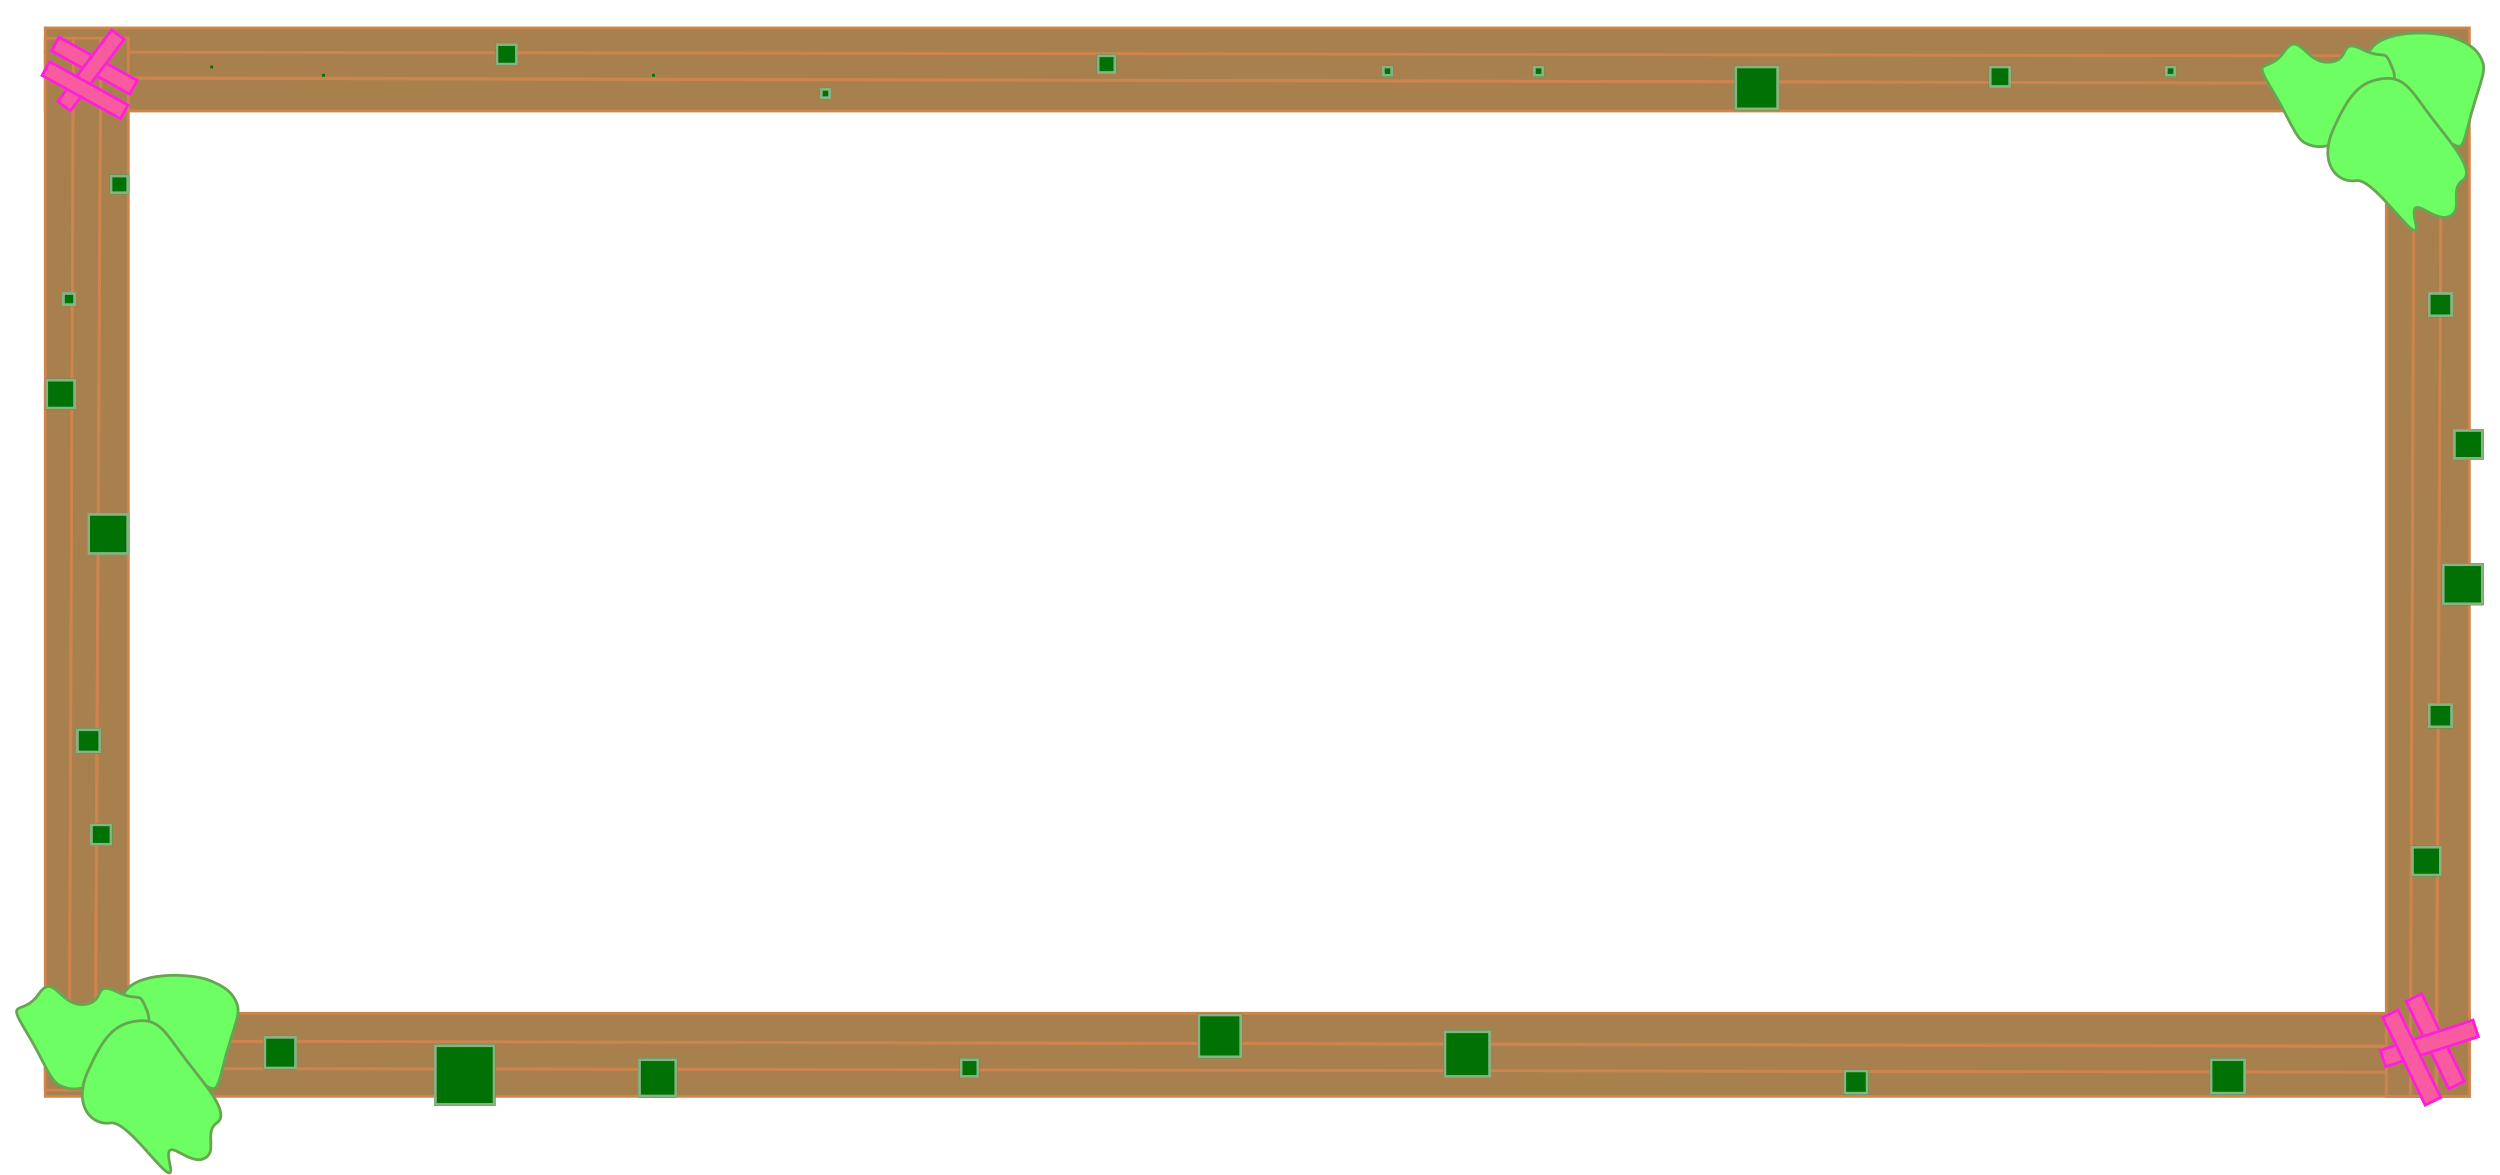
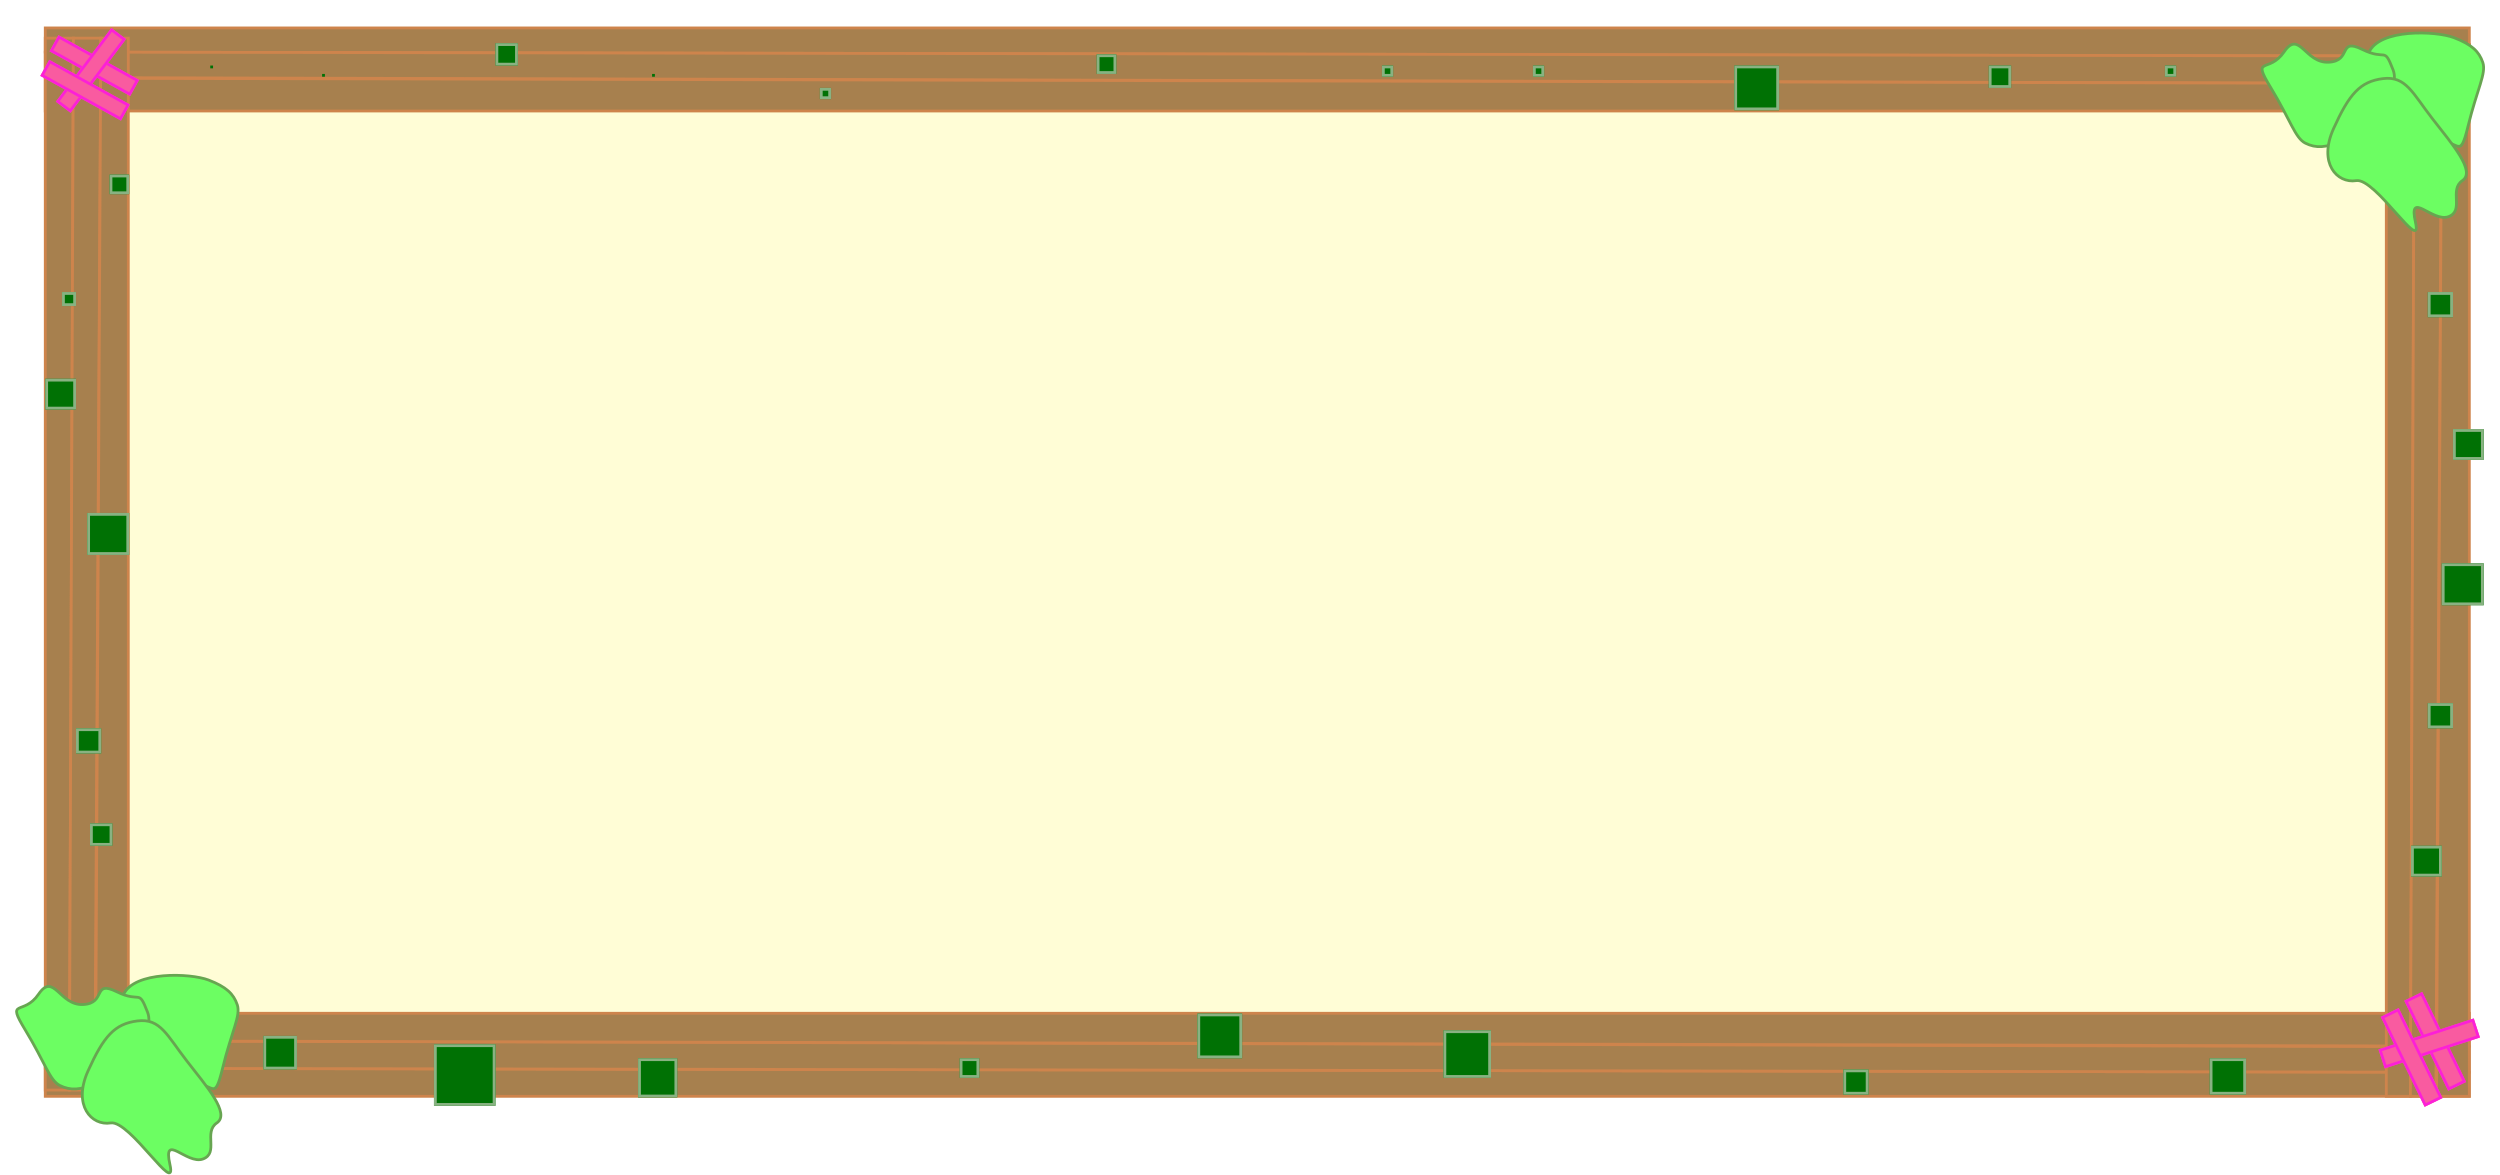
<svg xmlns="http://www.w3.org/2000/svg" width="894" height="420" viewBox="0 0 894 420">
  <defs>
    <clipPath id="clip-やきそば枠">
      <rect width="894" height="420" />
    </clipPath>
  </defs>
+   <rect x="30" y="30" width="850" height="350" fill="#fffdd6" />
  <g id="やきそば枠" clip-path="url(#clip-やきそば枠)">
    <g id="グループ_247" data-name="グループ 247" transform="translate(-943.815 -1423.562)">
      <g id="グループ_237" data-name="グループ 237" transform="translate(2816.031 -162.438) rotate(90)">
        <path id="パス_20" data-name="パス 20" d="M1625,5304.182v866.849h8.622l1.437-866.849Z" transform="translate(-29 -4315)" fill="#a7804e" stroke="#ce844c" stroke-width="1" />
        <path id="パス_21" data-name="パス 21" d="M1635.059,5304.182l-1.437,866.849h9.1l2.156-866.849Z" transform="translate(-29 -4315)" fill="#a7804e" stroke="#ce844c" stroke-width="1" />
        <path id="パス_22" data-name="パス 22" d="M1644.878,5304.182l-1.916,866.849H1654.7V5304.182Z" transform="translate(-29 -4315)" fill="#a7804e" stroke="#ce844c" stroke-width="1" />
      </g>
      <g id="グループ_238" data-name="グループ 238" transform="translate(-29.182 3411.617) rotate(-90)">
        <path id="パス_20-2" data-name="パス 20" d="M1625,5304.182V6171.03h8.622l1.437-866.848Z" transform="translate(-29 -4315)" fill="#a7804e" stroke="#ce844c" stroke-width="1" />
        <path id="パス_21-2" data-name="パス 21" d="M1635.059,5304.182l-1.437,866.848h9.1l2.156-866.848Z" transform="translate(-29 -4315)" fill="#a7804e" stroke="#ce844c" stroke-width="1" />
        <path id="パス_22-2" data-name="パス 22" d="M1644.878,5304.182l-1.916,866.848H1654.7V5304.182Z" transform="translate(-29 -4315)" fill="#a7804e" stroke="#ce844c" stroke-width="1" />
      </g>
      <g id="グループ_239" data-name="グループ 239" transform="translate(201.15 450.261)">
        <path id="パス_20-3" data-name="パス 20" d="M1625,5304.182v376.174h8.622l1.437-376.174Z" transform="translate(-29 -4315)" fill="#a7804e" stroke="#ce844c" stroke-width="1" />
        <path id="パス_21-3" data-name="パス 21" d="M1635.059,5304.182l-1.437,376.174h9.1l2.156-376.174Z" transform="translate(-29 -4315)" fill="#a7804e" stroke="#ce844c" stroke-width="1" />
        <path id="パス_22-3" data-name="パス 22" d="M1644.878,5304.182l-1.916,376.174H1654.7V5304.182Z" transform="translate(-29 -4315)" fill="#a7804e" stroke="#ce844c" stroke-width="1" />
      </g>
      <g id="グループ_240" data-name="グループ 240" transform="translate(-636 448.011)">
        <path id="パス_20-4" data-name="パス 20" d="M1625,5304.182v376.174h8.622l1.437-376.174Z" transform="translate(-29 -4315)" fill="#a7804e" stroke="#ce844c" stroke-width="1" />
        <path id="パス_21-4" data-name="パス 21" d="M1635.059,5304.182l-1.437,376.174h9.1l2.156-376.174Z" transform="translate(-29 -4315)" fill="#a7804e" stroke="#ce844c" stroke-width="1" />
        <path id="パス_22-4" data-name="パス 22" d="M1644.878,5304.182l-1.916,376.174H1654.7V5304.182Z" transform="translate(-29 -4315)" fill="#a7804e" stroke="#ce844c" stroke-width="1" />
      </g>
      <g id="グループ_246" data-name="グループ 246">
        <g id="グループ_241" data-name="グループ 241" transform="translate(-3.208 -3.007)">
          <g id="長方形_87" data-name="長方形 87" transform="translate(967.925 1439.146) rotate(29)" fill="#f95ba0" stroke="#fc20d7" stroke-width="1">
            <rect width="32.993" height="6.599" stroke="none" />
            <rect x="0.5" y="0.5" width="31.993" height="5.599" fill="none" />
          </g>
          <g id="長方形_88" data-name="長方形 88" transform="matrix(-0.602, 0.799, -0.799, -0.602, 992.108, 1440.54)" fill="#f95ba0" stroke="#fc20d7" stroke-width="1">
            <rect width="32.993" height="6.599" stroke="none" />
            <rect x="0.5" y="0.5" width="31.993" height="5.599" fill="none" />
          </g>
          <g id="長方形_89" data-name="長方形 89" transform="translate(964.625 1447.945) rotate(29)" fill="#f95ba0" stroke="#fc20d7" stroke-width="1">
            <rect width="32.993" height="6.599" stroke="none" />
            <rect x="0.5" y="0.5" width="31.993" height="5.599" fill="none" />
          </g>
        </g>
        <g id="グループ_242" data-name="グループ 242" transform="matrix(0.819, 0.574, -0.574, 0.819, 1843.026, 43.517)">
          <g id="長方形_87-2" data-name="長方形 87" transform="translate(968.48 1439.367) rotate(29)" fill="#f95ba0" stroke="#fc20d7" stroke-width="1">
            <rect width="35.813" height="7.163" stroke="none" />
            <rect x="0.5" y="0.5" width="34.813" height="6.163" fill="none" />
          </g>
          <g id="長方形_88-2" data-name="長方形 88" transform="matrix(-0.602, 0.799, -0.799, -0.602, 994.73, 1440.879)" fill="#f95ba0" stroke="#fc20d7" stroke-width="1">
            <rect width="35.813" height="7.163" stroke="none" />
            <rect x="0.5" y="0.5" width="34.813" height="6.163" fill="none" />
          </g>
          <g id="長方形_89-2" data-name="長方形 89" transform="translate(964.899 1448.917) rotate(29)" fill="#f95ba0" stroke="#fc20d7" stroke-width="1">
            <rect width="35.813" height="7.163" stroke="none" />
            <rect x="0.5" y="0.5" width="34.813" height="6.163" fill="none" />
          </g>
        </g>
        <g id="グループ_243" data-name="グループ 243">
          <path id="パス_38" data-name="パス 38" d="M1822.583,5770.237c-3.173-9.28-6.407-4.371-2.635-12.933s24.01-7.724,30.416-5.269,8.981,4.97,10.3,8.861-2.036,9.52-5.269,22.752-2.934,3.952-12.454,5.748-2.335-8.2-8.622-13.891S1825.757,5779.518,1822.583,5770.237Z" transform="translate(-29 -4315)" fill="#6cfe62" stroke="#67a551" stroke-width="1" />
          <path id="パス_39" data-name="パス 39" d="M1822.583,5770.237c-3.173-9.28-6.407-4.371-2.635-12.933s24.01-7.724,30.416-5.269,8.981,4.97,10.3,8.861-2.036,9.52-5.269,22.752-2.934,3.952-12.454,5.748-2.335-8.2-8.622-13.891S1825.757,5779.518,1822.583,5770.237Z" transform="translate(7157.497 4232.652) rotate(135)" fill="#6cfe62" stroke="#67a551" stroke-width="1" />
          <path id="パス_40" data-name="パス 40" d="M1819.82,5792.547c-5.573,12.343,1.244,19.713,8.106,18.607s23.858,26.805,21.186,14.922,5.987.092,11.791-2.026.092-9.58,4.974-12.9-3.593-12.989-10.685-22.108-9.488-15.383-17.686-14.37S1825.393,5780.2,1819.82,5792.547Z" transform="translate(-41.521 -4323)" fill="#6cfe62" stroke="#67a551" stroke-width="1" />
        </g>
        <g id="グループ_244" data-name="グループ 244" transform="translate(-803 336.973)">
          <path id="パス_38-2" data-name="パス 38" d="M1822.583,5770.237c-3.173-9.28-6.407-4.371-2.635-12.933s24.01-7.724,30.416-5.269,8.981,4.97,10.3,8.861-2.036,9.52-5.269,22.752-2.934,3.952-12.454,5.748-2.335-8.2-8.622-13.891S1825.757,5779.518,1822.583,5770.237Z" transform="translate(-29 -4315)" fill="#6cfe62" stroke="#67a551" stroke-width="1" />
          <path id="パス_39-2" data-name="パス 39" d="M1822.583,5770.237c-3.173-9.28-6.407-4.371-2.635-12.933s24.01-7.724,30.416-5.269,8.981,4.97,10.3,8.861-2.036,9.52-5.269,22.752-2.934,3.952-12.454,5.748-2.335-8.2-8.622-13.891S1825.757,5779.518,1822.583,5770.237Z" transform="translate(7157.497 4232.652) rotate(135)" fill="#6cfe62" stroke="#67a551" stroke-width="1" />
          <path id="パス_40-2" data-name="パス 40" d="M1819.82,5792.547c-5.573,12.343,1.244,19.713,8.106,18.607s23.858,26.805,21.186,14.922,5.987.092,11.791-2.026.092-9.58,4.974-12.9-3.593-12.989-10.685-22.108-9.488-15.383-17.686-14.37S1825.393,5780.2,1819.82,5792.547Z" transform="translate(-41.521 -4323)" fill="#6cfe62" stroke="#67a551" stroke-width="1" />
        </g>
        <g id="グループ_245" data-name="グループ 245">
          <g id="長方形_90" data-name="長方形 90" transform="translate(1019 1447)" fill="#007104" stroke="#88b282" stroke-width="1">
            <rect width="1" height="1" stroke="none" />
            <rect x="0.5" y="0.5" fill="none" />
          </g>
          <g id="長方形_91" data-name="長方形 91" transform="translate(1059 1450)" fill="#007104" stroke="#88b282" stroke-width="1">
            <rect width="1" height="1" stroke="none" />
            <rect x="0.5" y="0.5" fill="none" />
          </g>
          <g id="長方形_92" data-name="長方形 92" transform="translate(1121 1439)" fill="#007104" stroke="#88b282" stroke-width="1">
            <rect width="8" height="8" stroke="none" />
            <rect x="0.5" y="0.5" width="7" height="7" fill="none" />
          </g>
          <g id="長方形_93" data-name="長方形 93" transform="translate(1177 1450)" fill="#007104" stroke="#88b282" stroke-width="1">
            <rect width="1" height="1" stroke="none" />
            <rect x="0.5" y="0.5" fill="none" />
          </g>
          <g id="長方形_94" data-name="長方形 94" transform="translate(1237 1455)" fill="#007104" stroke="#88b282" stroke-width="1">
            <rect width="4" height="4" stroke="none" />
            <rect x="0.5" y="0.5" width="3" height="3" fill="none" />
          </g>
          <g id="長方形_95" data-name="長方形 95" transform="translate(1336 1443)" fill="#007104" stroke="#88b282" stroke-width="1">
            <rect width="7" height="7" stroke="none" />
            <rect x="0.5" y="0.5" width="6" height="6" fill="none" />
          </g>
          <g id="長方形_96" data-name="長方形 96" transform="translate(1438 1447)" fill="#007104" stroke="#88b282" stroke-width="1">
            <rect width="4" height="4" stroke="none" />
            <rect x="0.5" y="0.5" width="3" height="3" fill="none" />
          </g>
          <g id="長方形_97" data-name="長方形 97" transform="translate(1492 1447)" fill="#007104" stroke="#88b282" stroke-width="1">
            <rect width="4" height="4" stroke="none" />
            <rect x="0.5" y="0.5" width="3" height="3" fill="none" />
          </g>
          <g id="長方形_98" data-name="長方形 98" transform="translate(1564 1447)" fill="#007104" stroke="#88b282" stroke-width="1">
            <rect width="16" height="16" stroke="none" />
            <rect x="0.5" y="0.5" width="15" height="15" fill="none" />
          </g>
          <g id="長方形_99" data-name="長方形 99" transform="translate(1655 1447)" fill="#007104" stroke="#88b282" stroke-width="1">
            <rect width="8" height="8" stroke="none" />
            <rect x="0.5" y="0.5" width="7" height="7" fill="none" />
          </g>
          <g id="長方形_100" data-name="長方形 100" transform="translate(1718 1447)" fill="#007104" stroke="#88b282" stroke-width="1">
            <rect width="4" height="4" stroke="none" />
            <rect x="0.5" y="0.5" width="3" height="3" fill="none" />
          </g>
          <g id="長方形_101" data-name="長方形 101" transform="translate(1812 1528)" fill="#007104" stroke="#88b282" stroke-width="1">
            <rect width="9" height="9" stroke="none" />
            <rect x="0.5" y="0.5" width="8" height="8" fill="none" />
          </g>
          <g id="長方形_102" data-name="長方形 102" transform="translate(1821 1577)" fill="#007104" stroke="#88b282" stroke-width="1">
            <rect width="11" height="11" stroke="none" />
            <rect x="0.5" y="0.5" width="10" height="10" fill="none" />
          </g>
          <g id="長方形_103" data-name="長方形 103" transform="translate(1817 1625)" fill="#007104" stroke="#88b282" stroke-width="1">
            <rect width="15" height="15" stroke="none" />
            <rect x="0.5" y="0.5" width="14" height="14" fill="none" />
          </g>
          <g id="長方形_104" data-name="長方形 104" transform="translate(1812 1675)" fill="#007104" stroke="#88b282" stroke-width="1">
            <rect width="9" height="9" stroke="none" />
            <rect x="0.5" y="0.5" width="8" height="8" fill="none" />
          </g>
          <g id="長方形_105" data-name="長方形 105" transform="translate(1806 1726)" fill="#007104" stroke="#88b282" stroke-width="1">
            <rect width="11" height="11" stroke="none" />
            <rect x="0.5" y="0.5" width="10" height="10" fill="none" />
          </g>
          <g id="長方形_106" data-name="長方形 106" transform="translate(1734 1802)" fill="#007104" stroke="#88b282" stroke-width="1">
            <rect width="13" height="13" stroke="none" />
            <rect x="0.5" y="0.5" width="12" height="12" fill="none" />
          </g>
          <g id="長方形_107" data-name="長方形 107" transform="translate(1603 1806)" fill="#007104" stroke="#88b282" stroke-width="1">
            <rect width="9" height="9" stroke="none" />
            <rect x="0.5" y="0.5" width="8" height="8" fill="none" />
          </g>
          <g id="長方形_108" data-name="長方形 108" transform="translate(1460 1792)" fill="#007104" stroke="#88b282" stroke-width="1">
            <rect width="17" height="17" stroke="none" />
            <rect x="0.5" y="0.5" width="16" height="16" fill="none" />
          </g>
          <g id="長方形_109" data-name="長方形 109" transform="translate(1372 1786)" fill="#007104" stroke="#88b282" stroke-width="1">
            <rect width="16" height="16" stroke="none" />
            <rect x="0.5" y="0.5" width="15" height="15" fill="none" />
          </g>
          <g id="長方形_110" data-name="長方形 110" transform="translate(1287 1802)" fill="#007104" stroke="#88b282" stroke-width="1">
            <rect width="7" height="7" stroke="none" />
            <rect x="0.5" y="0.5" width="6" height="6" fill="none" />
          </g>
          <g id="長方形_111" data-name="長方形 111" transform="translate(1172 1802)" fill="#007104" stroke="#88b282" stroke-width="1">
            <rect width="14" height="14" stroke="none" />
            <rect x="0.5" y="0.5" width="13" height="13" fill="none" />
          </g>
          <g id="長方形_112" data-name="長方形 112" transform="translate(1099 1797)" fill="#007104" stroke="#88b282" stroke-width="1">
            <rect width="22" height="22" stroke="none" />
            <rect x="0.5" y="0.5" width="21" height="21" fill="none" />
          </g>
          <g id="長方形_113" data-name="長方形 113" transform="translate(1038 1794)" fill="#007104" stroke="#88b282" stroke-width="1">
            <rect width="12" height="12" stroke="none" />
            <rect x="0.5" y="0.5" width="11" height="11" fill="none" />
          </g>
          <g id="長方形_114" data-name="長方形 114" transform="translate(976 1718)" fill="#007104" stroke="#88b282" stroke-width="1">
            <rect width="8" height="8" stroke="none" />
            <rect x="0.5" y="0.5" width="7" height="7" fill="none" />
          </g>
          <g id="長方形_115" data-name="長方形 115" transform="translate(971 1684)" fill="#007104" stroke="#88b282" stroke-width="1">
            <rect width="9" height="9" stroke="none" />
            <rect x="0.5" y="0.5" width="8" height="8" fill="none" />
          </g>
          <g id="長方形_116" data-name="長方形 116" transform="translate(975 1607)" fill="#007104" stroke="#88b282" stroke-width="1">
            <rect width="15" height="15" stroke="none" />
            <rect x="0.5" y="0.5" width="14" height="14" fill="none" />
          </g>
          <g id="長方形_117" data-name="長方形 117" transform="translate(960 1559)" fill="#007104" stroke="#88b282" stroke-width="1">
            <rect width="11" height="11" stroke="none" />
            <rect x="0.5" y="0.5" width="10" height="10" fill="none" />
          </g>
          <g id="長方形_118" data-name="長方形 118" transform="translate(966 1528)" fill="#007104" stroke="#88b282" stroke-width="1">
            <rect width="5" height="5" stroke="none" />
            <rect x="0.5" y="0.5" width="4" height="4" fill="none" />
          </g>
          <g id="長方形_119" data-name="長方形 119" transform="translate(983 1486)" fill="#007104" stroke="#88b282" stroke-width="1">
            <rect width="7" height="7" stroke="none" />
            <rect x="0.5" y="0.5" width="6" height="6" fill="none" />
          </g>
        </g>
      </g>
    </g>
  </g>
</svg>
